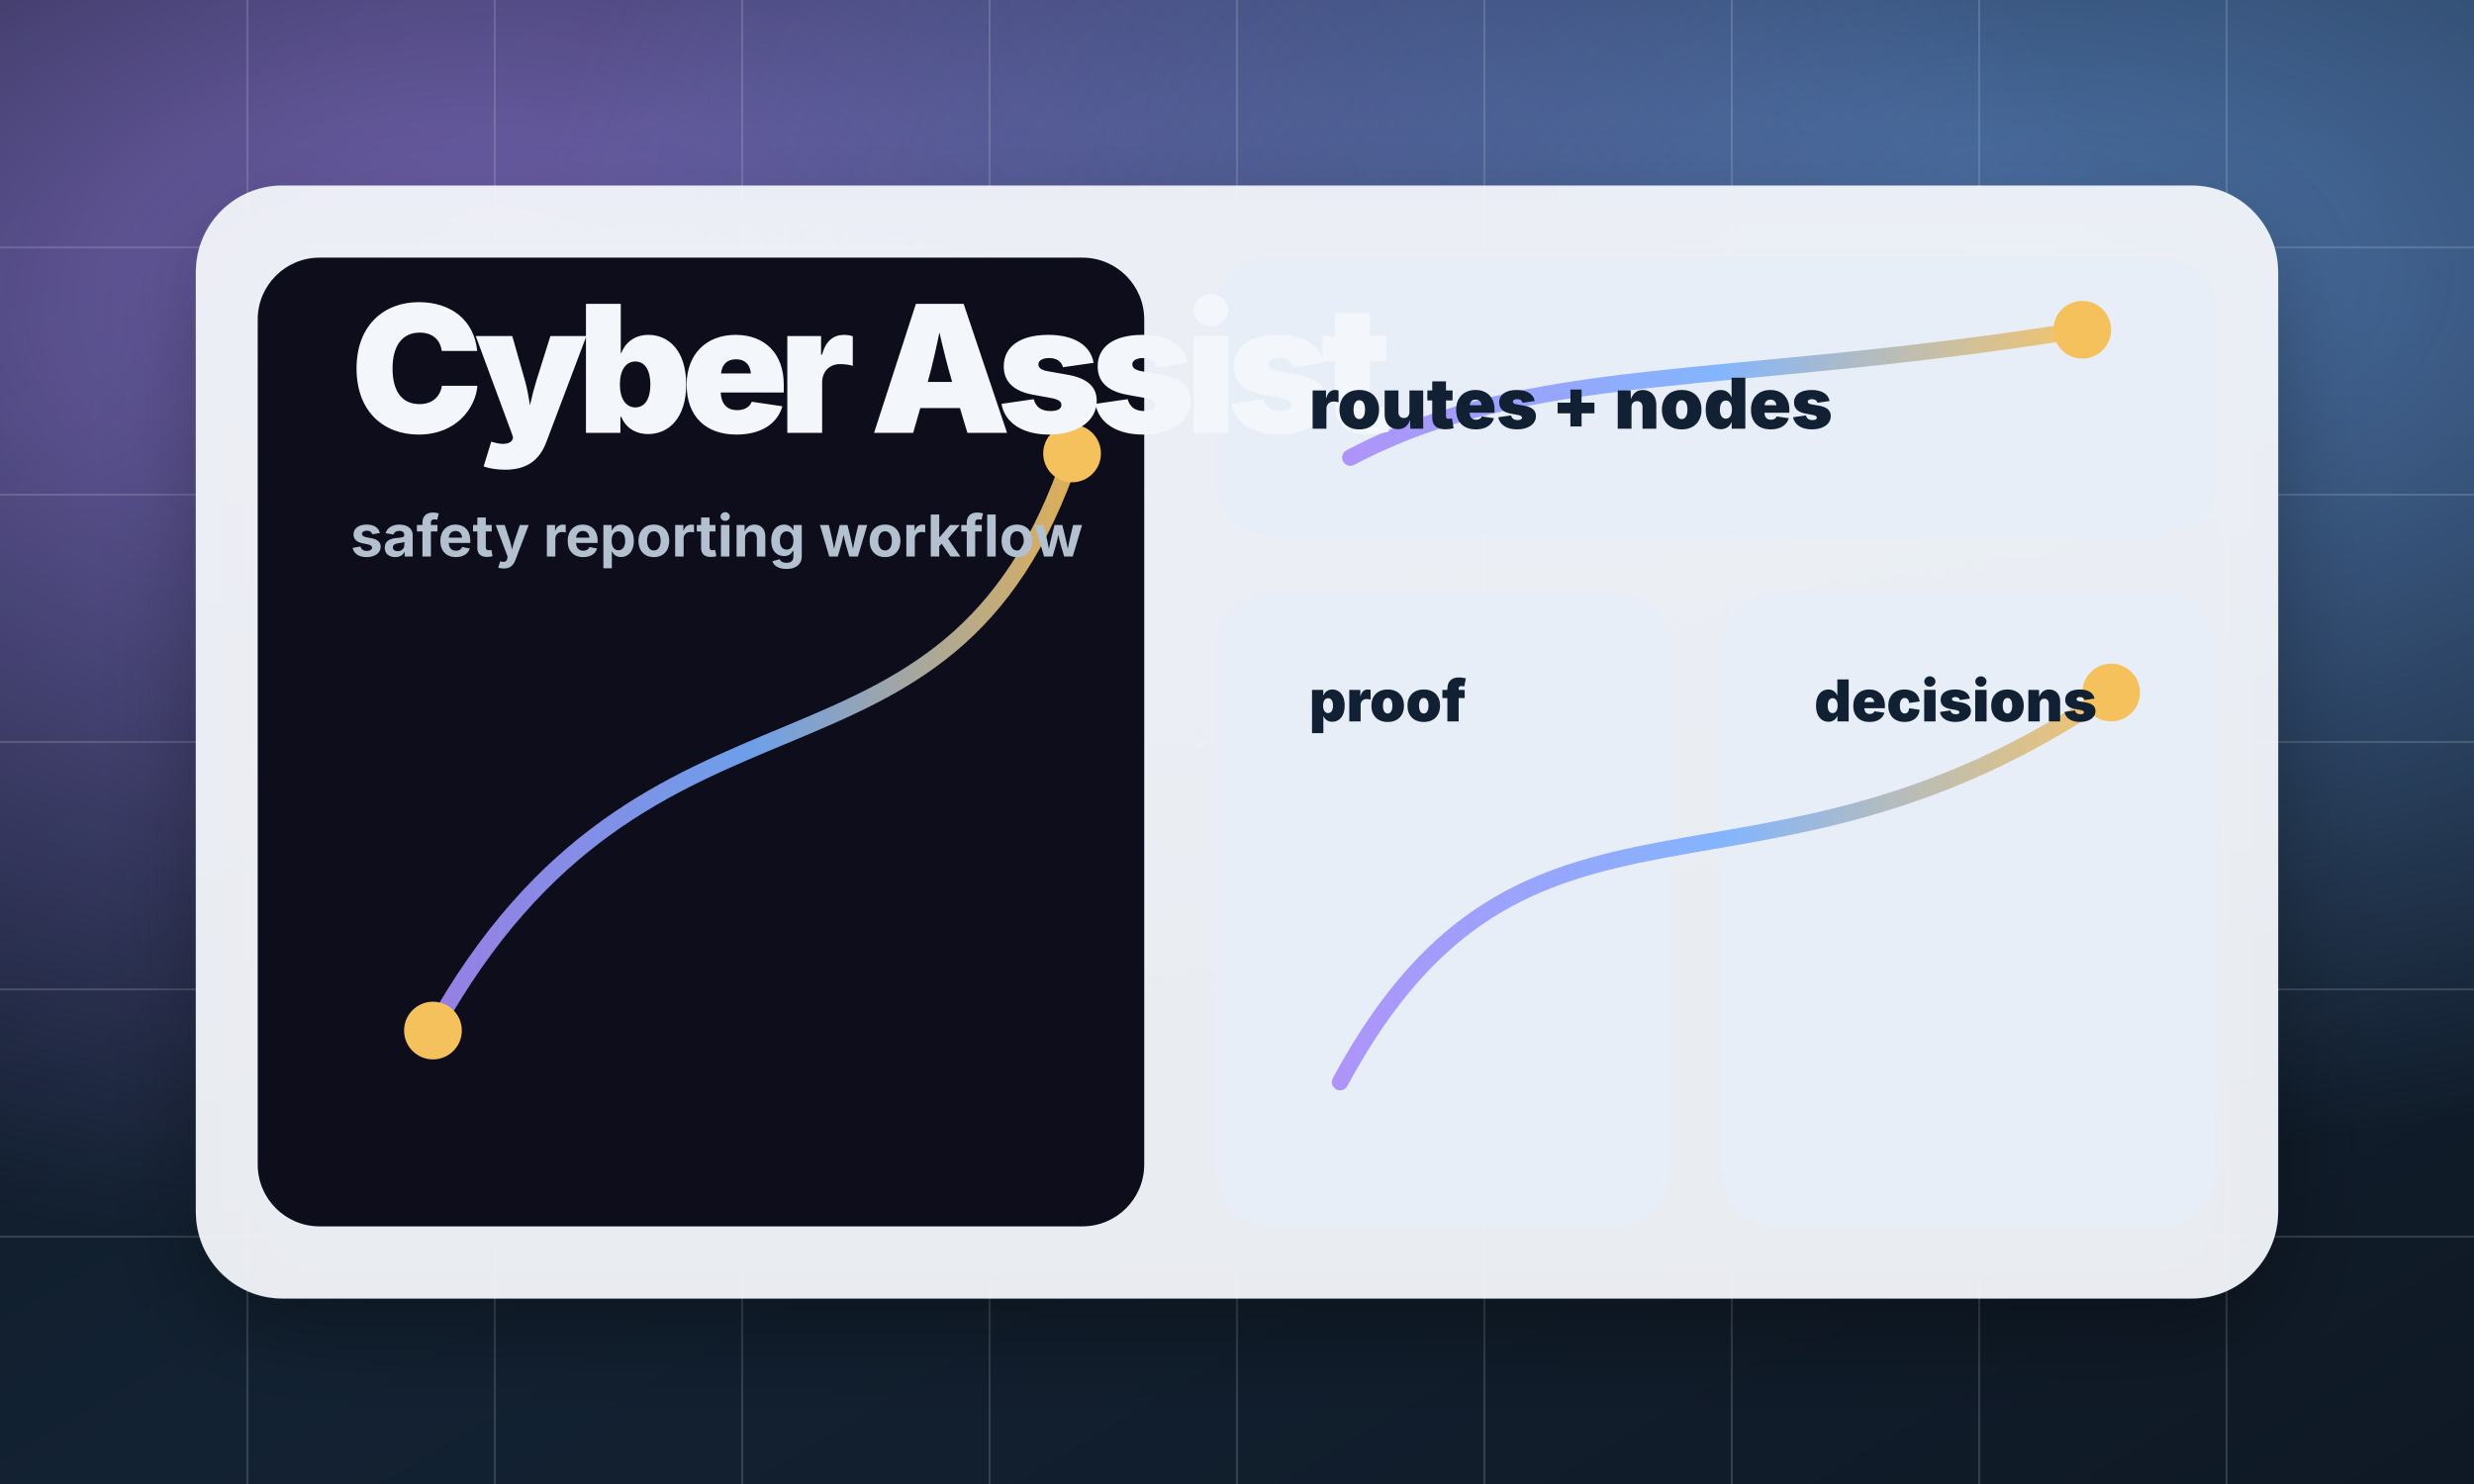
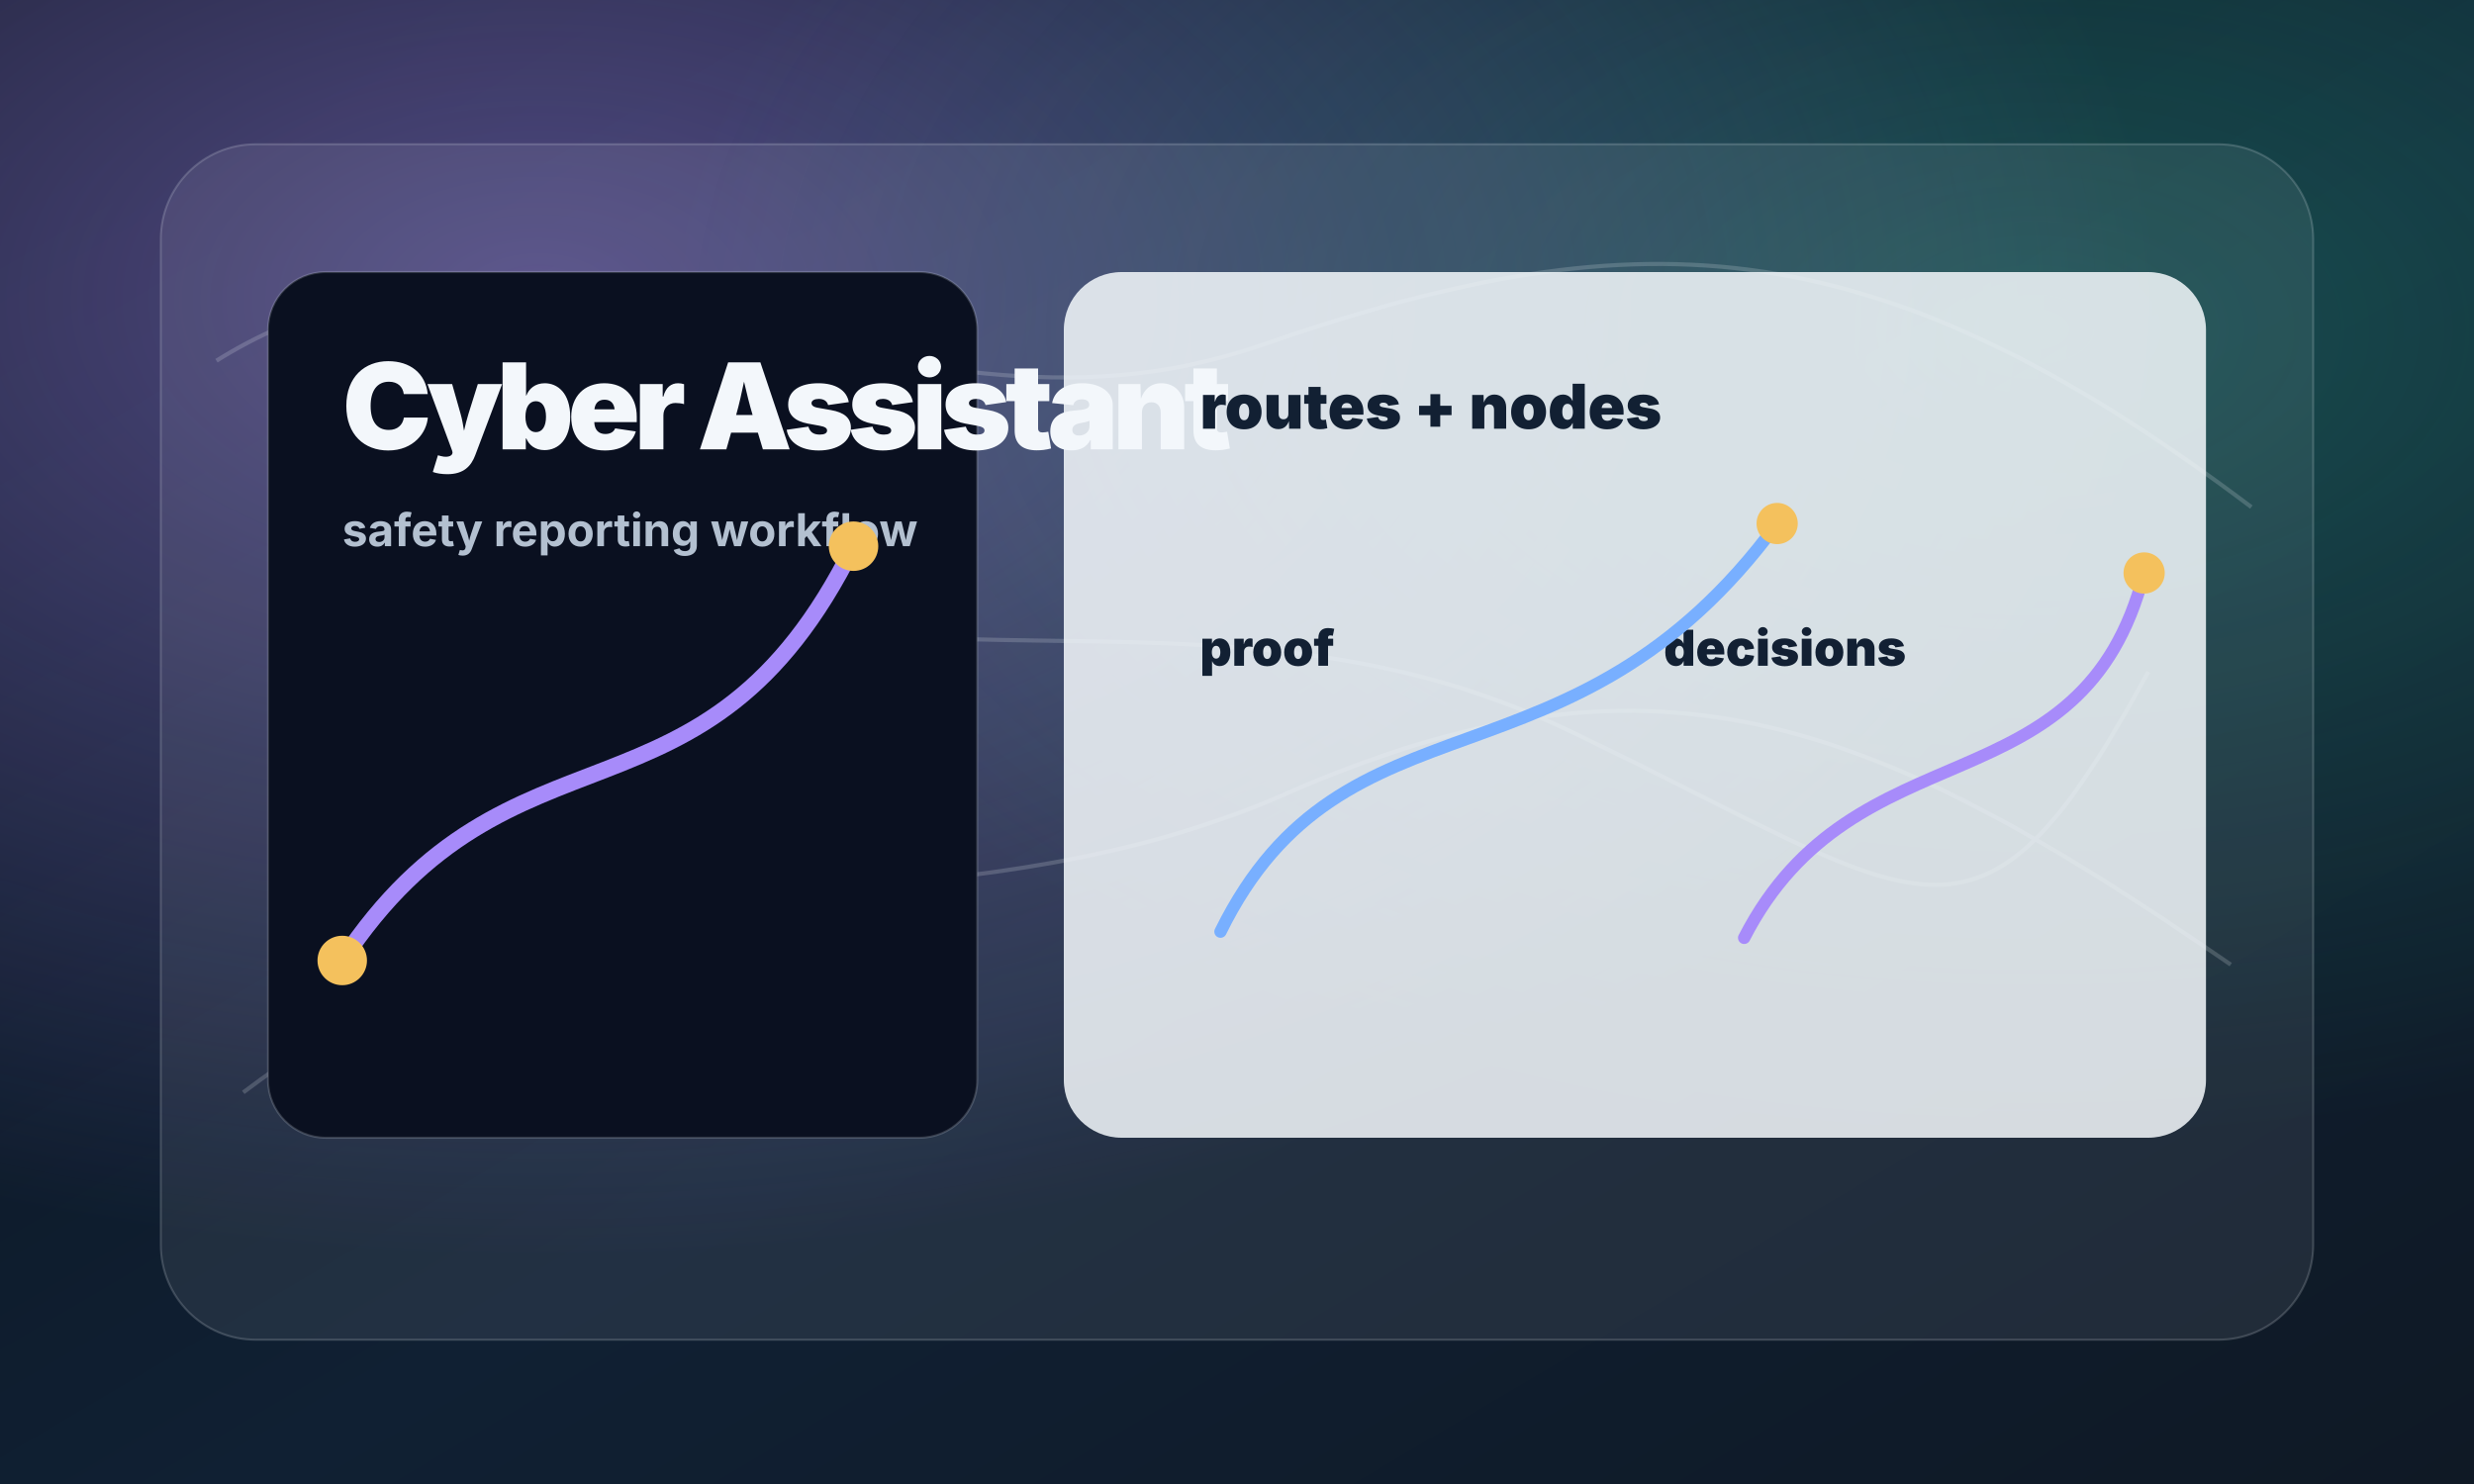
- <svg xmlns="http://www.w3.org/2000/svg" width="1200" height="720" viewBox="0 0 1200 720" role="img" aria-label="Cyber Assist preview">
+ <svg xmlns="http://www.w3.org/2000/svg" viewBox="0 0 1200 720" role="img" aria-label="Cyber Assistant proof visual">
  <defs>
    <linearGradient id="bg" x1="0" y1="0" x2="1" y2="1">
-       <stop offset="0" stop-color="#08111A" />
-       <stop offset="0.52" stop-color="#132233" />
-       <stop offset="1" stop-color="#0F1925" />
+       <stop offset="0%" stop-color="#08111A" />
+       <stop offset="55%" stop-color="#102033" />
+       <stop offset="100%" stop-color="#0F1925" />
    </linearGradient>
-     <radialGradient id="g1" cx="20%" cy="20%" r="65%">
-       <stop offset="0" stop-color="#A78BFA" stop-opacity="0.68" />
-       <stop offset="1" stop-color="#A78BFA" stop-opacity="0" />
+     <radialGradient id="glowA" cx="22%" cy="20%" r="65%">
+       <stop offset="0%" stop-color="#A78BFA" stop-opacity="0.45" />
+       <stop offset="100%" stop-color="#A78BFA" stop-opacity="0" />
    </radialGradient>
-     <radialGradient id="g2" cx="82%" cy="18%" r="60%">
-       <stop offset="0" stop-color="#78AFFF" stop-opacity="0.58" />
-       <stop offset="1" stop-color="#78AFFF" stop-opacity="0" />
+     <radialGradient id="glowB" cx="82%" cy="22%" r="55%">
+       <stop offset="0%" stop-color="#2FD3A3" stop-opacity="0.26" />
+       <stop offset="100%" stop-color="#2FD3A3" stop-opacity="0" />
    </radialGradient>
-     <linearGradient id="line" x1="0" y1="0" x2="1" y2="0">
-       <stop offset="0" stop-color="#A78BFA" />
-       <stop offset="0.5" stop-color="#78AFFF" />
-       <stop offset="1" stop-color="#F4C15D" />
-     </linearGradient>
-     <filter id="shadow">
-       <feDropShadow dx="0" dy="18" stdDeviation="24" flood-color="#000" flood-opacity="0.35" />
-     </filter>
  </defs>
  <rect width="1200" height="720" fill="url(#bg)" />
-   <rect width="1200" height="720" fill="url(#g1)" />
-   <rect width="1200" height="720" fill="url(#g2)" />
-   <g opacity="0.16" stroke="#F3F7FB" stroke-width="1">
-     <path d="M0 120H1200M0 240H1200M0 360H1200M0 480H1200M0 600H1200" />
-     <path d="M120 0V720M240 0V720M360 0V720M480 0V720M600 0V720M720 0V720M840 0V720M960 0V720M1080 0V720" />
+   <rect width="1200" height="720" fill="url(#glowA)" />
+   <rect width="1200" height="720" fill="url(#glowB)" />
+   <g opacity="0.18" stroke="#F3F7FB" stroke-width="2" fill="none">
+     <path d="M105 175 C265 75 430 230 610 168 S905 105 1092 246" />
+     <path d="M118 530 C298 394 448 462 624 385 S904 345 1082 468" />
+     <path d="M248 260 C418 354 584 270 760 354 S958 480 1042 326" />
  </g>
-   <g filter="url(#shadow)">
-     <rect x="95" y="90" width="1010" height="540" rx="42" fill="#F3F7FB" opacity="0.94" />
-     <rect x="125" y="125" width="430" height="470" rx="30" fill="#08111A" />
-     <rect x="590" y="125" width="485" height="135" rx="26" fill="#E7EEF7" />
-     <rect x="590" y="288" width="220" height="307" rx="26" fill="#E7EEF7" />
-     <rect x="835" y="288" width="240" height="307" rx="26" fill="#E7EEF7" />
+   <g font-family="Inter, Arial, sans-serif">
+     <rect x="78" y="70" width="1044" height="580" rx="46" fill="rgba(243,247,251,0.08)" stroke="rgba(243,247,251,0.18)" />
+     <rect x="130" y="132" width="344" height="420" rx="28" fill="#0A1020" stroke="rgba(243,247,251,0.18)" />
+     <rect x="516" y="132" width="554" height="420" rx="28" fill="rgba(243,247,251,0.86)" />
+     <text x="166" y="218" font-size="58" font-weight="900" fill="#F3F7FB" letter-spacing="-3">Cyber Assistant</text>
+     <text x="166" y="265" font-size="22" font-weight="700" fill="#B3C0D0">safety reporting workflow</text>
+     <path d="M166 466 C248 342 342 410 414 265" fill="none" stroke="#A78BFA" stroke-width="8" stroke-linecap="round" />
+     <circle cx="166" cy="466" r="12" fill="#F4C15D" />
+     <circle cx="414" cy="265" r="12" fill="#F4C15D" />
+     <text x="582" y="208" font-size="30" font-weight="900" fill="#122033">routes + nodes</text>
+     <text x="582" y="323" font-size="24" font-weight="900" fill="#122033">proof</text>
+     <text x="807" y="323" font-size="24" font-weight="900" fill="#122033">decisions</text>
+     <path d="M592 452 C652 330 762 390 862 254" fill="none" stroke="#78AFFF" stroke-width="6" stroke-linecap="round" />
+     <path d="M846 455 C900 350 1010 395 1040 278" fill="none" stroke="#A78BFA" stroke-width="6" stroke-linecap="round" />
+     <circle cx="862" cy="254" r="10" fill="#F4C15D" />
+     <circle cx="1040" cy="278" r="10" fill="#F4C15D" />
  </g>
-   <g fill="none" stroke="url(#line)" stroke-width="8" stroke-linecap="round" opacity="0.9">
-     <path d="M210 500 C315 310, 460 400, 520 220" />
-     <path d="M655 222 C742 176, 836 188, 1010 160" />
-     <path d="M650 525 C740 358, 850 455, 1024 336" />
-   </g>
-   <g fill="#F4C15D">
-     <circle cx="210" cy="500" r="14" />
-     <circle cx="520" cy="220" r="14" />
-     <circle cx="1010" cy="160" r="14" />
-     <circle cx="1024" cy="336" r="14" />
-   </g>
-   <text x="170" y="210" font-family="Inter, Arial" font-size="86" font-weight="900" letter-spacing="-5" fill="#F3F7FB">Cyber Assist</text>
-   <text x="170" y="270" font-family="Inter, Arial" font-size="28" font-weight="700" fill="#B3C0D0">safety reporting workflow</text>
-   <text x="635" y="208" font-family="Inter, Arial" font-size="34" font-weight="900" fill="#122033">routes + nodes</text>
-   <text x="635" y="350" font-family="Inter, Arial" font-size="28" font-weight="900" fill="#122033">proof</text>
-   <text x="880" y="350" font-family="Inter, Arial" font-size="28" font-weight="900" fill="#122033">decisions</text>
</svg>
